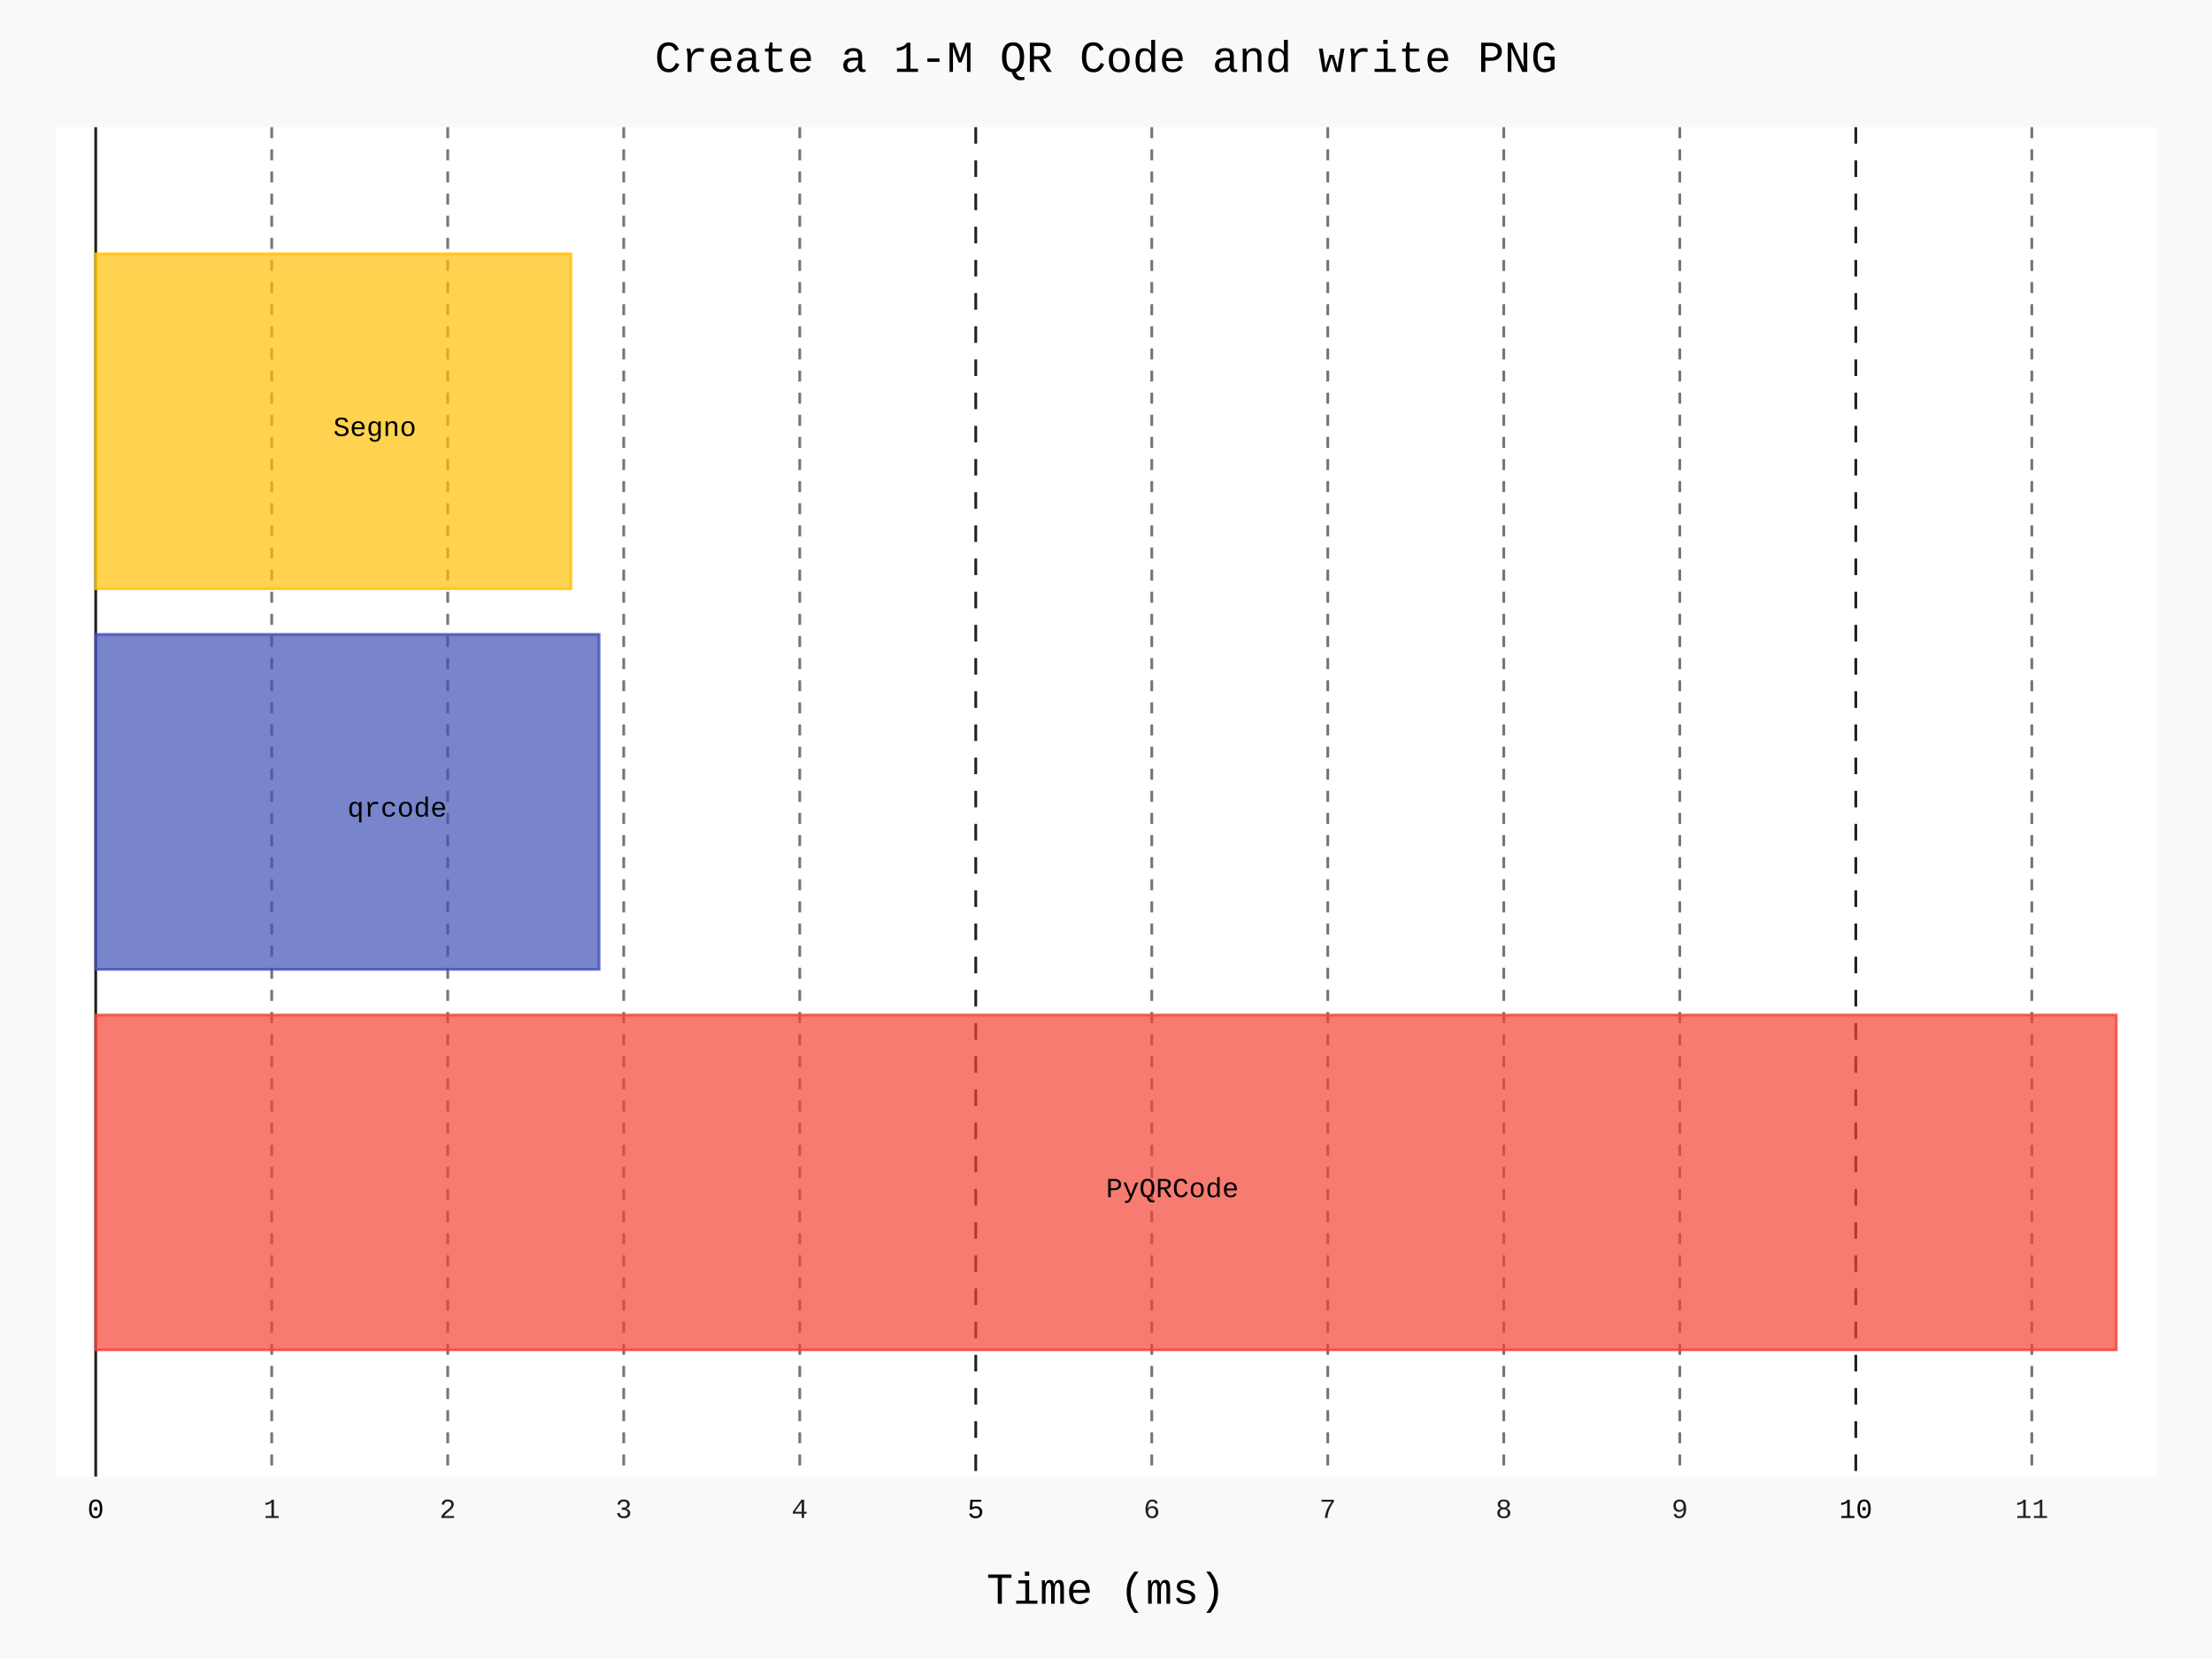
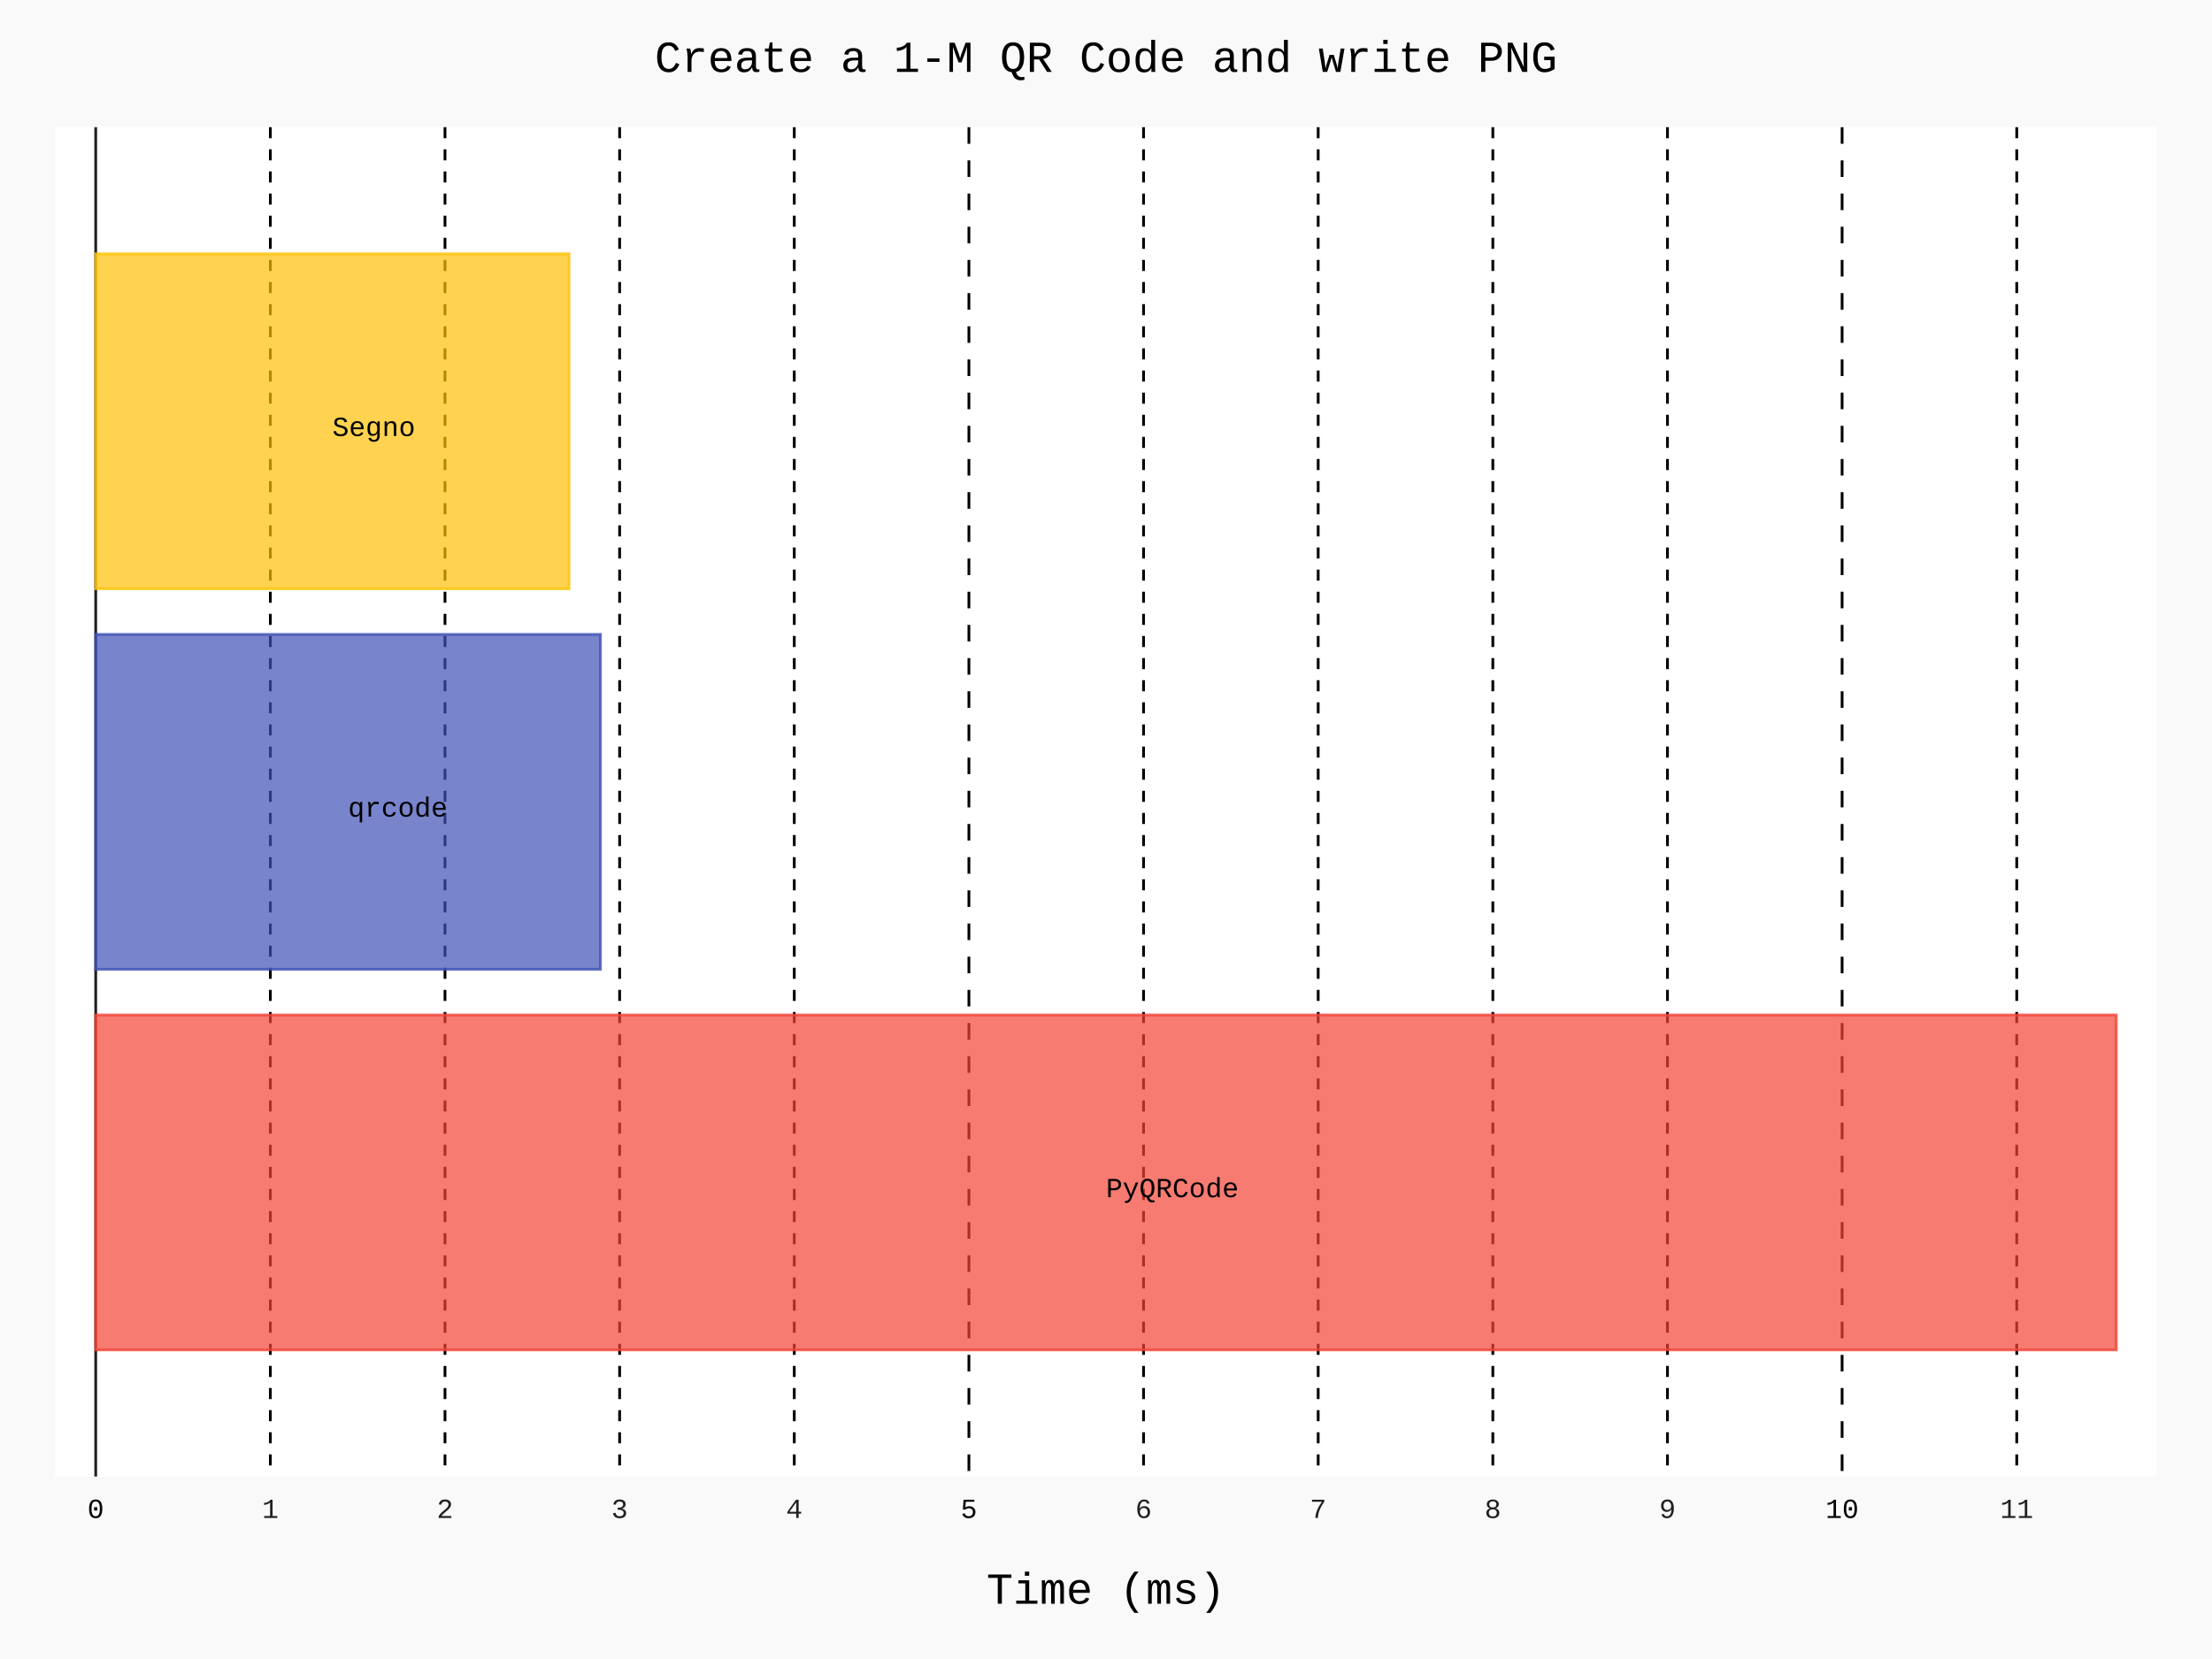
- <svg xmlns="http://www.w3.org/2000/svg" class="pygal-chart" id="chart-a3951c58-0778-4b68-ad1d-e27424be7d0f" viewBox="0 0 800 600">
+ <svg xmlns="http://www.w3.org/2000/svg" class="pygal-chart" id="chart-ed34fbbf-47c2-422d-a8b0-e9de578257f5" viewBox="0 0 800 600">
  <defs>
-     <style type="text/css">#chart-a3951c58-0778-4b68-ad1d-e27424be7d0f{-webkit-user-select:none;-webkit-font-smoothing:antialiased;font-family:Consolas,"Liberation Mono",Menlo,Courier,monospace}#chart-a3951c58-0778-4b68-ad1d-e27424be7d0f .title{font-family:Consolas,"Liberation Mono",Menlo,Courier,monospace;font-size:16px}#chart-a3951c58-0778-4b68-ad1d-e27424be7d0f .legends .legend text{font-family:Consolas,"Liberation Mono",Menlo,Courier,monospace;font-size:14px}#chart-a3951c58-0778-4b68-ad1d-e27424be7d0f .axis text{font-family:Consolas,"Liberation Mono",Menlo,Courier,monospace;font-size:10px}#chart-a3951c58-0778-4b68-ad1d-e27424be7d0f .axis text.major{font-family:Consolas,"Liberation Mono",Menlo,Courier,monospace;font-size:10px}#chart-a3951c58-0778-4b68-ad1d-e27424be7d0f .text-overlay text.value{font-family:Consolas,"Liberation Mono",Menlo,Courier,monospace;font-size:16px}#chart-a3951c58-0778-4b68-ad1d-e27424be7d0f .text-overlay text.label{font-family:Consolas,"Liberation Mono",Menlo,Courier,monospace;font-size:10px}#chart-a3951c58-0778-4b68-ad1d-e27424be7d0f .tooltip{font-family:Consolas,"Liberation Mono",Menlo,Courier,monospace;font-size:14px}#chart-a3951c58-0778-4b68-ad1d-e27424be7d0f text.no_data{font-family:Consolas,"Liberation Mono",Menlo,Courier,monospace;font-size:64px}
- #chart-a3951c58-0778-4b68-ad1d-e27424be7d0f{background-color:rgba(249,249,249,1)}#chart-a3951c58-0778-4b68-ad1d-e27424be7d0f path,#chart-a3951c58-0778-4b68-ad1d-e27424be7d0f line,#chart-a3951c58-0778-4b68-ad1d-e27424be7d0f rect,#chart-a3951c58-0778-4b68-ad1d-e27424be7d0f circle{-webkit-transition:150ms;-moz-transition:150ms;transition:150ms}#chart-a3951c58-0778-4b68-ad1d-e27424be7d0f .graph &gt; .background{fill:rgba(249,249,249,1)}#chart-a3951c58-0778-4b68-ad1d-e27424be7d0f .plot &gt; .background{fill:rgba(255,255,255,1)}#chart-a3951c58-0778-4b68-ad1d-e27424be7d0f .graph{fill:rgba(0,0,0,.87)}#chart-a3951c58-0778-4b68-ad1d-e27424be7d0f text.no_data{fill:rgba(0,0,0,1)}#chart-a3951c58-0778-4b68-ad1d-e27424be7d0f .title{fill:rgba(0,0,0,1)}#chart-a3951c58-0778-4b68-ad1d-e27424be7d0f .legends .legend text{fill:rgba(0,0,0,.87)}#chart-a3951c58-0778-4b68-ad1d-e27424be7d0f .legends .legend:hover text{fill:rgba(0,0,0,1)}#chart-a3951c58-0778-4b68-ad1d-e27424be7d0f .axis .line{stroke:rgba(0,0,0,1)}#chart-a3951c58-0778-4b68-ad1d-e27424be7d0f .axis .guide.line{stroke:rgba(0,0,0,.54)}#chart-a3951c58-0778-4b68-ad1d-e27424be7d0f .axis .major.line{stroke:rgba(0,0,0,.87)}#chart-a3951c58-0778-4b68-ad1d-e27424be7d0f .axis text.major{fill:rgba(0,0,0,1)}#chart-a3951c58-0778-4b68-ad1d-e27424be7d0f .axis.y .guides:hover .guide.line,#chart-a3951c58-0778-4b68-ad1d-e27424be7d0f .line-graph .axis.x .guides:hover .guide.line,#chart-a3951c58-0778-4b68-ad1d-e27424be7d0f .stackedline-graph .axis.x .guides:hover .guide.line,#chart-a3951c58-0778-4b68-ad1d-e27424be7d0f .xy-graph .axis.x .guides:hover .guide.line{stroke:rgba(0,0,0,1)}#chart-a3951c58-0778-4b68-ad1d-e27424be7d0f .axis .guides:hover text{fill:rgba(0,0,0,1)}#chart-a3951c58-0778-4b68-ad1d-e27424be7d0f .reactive{fill-opacity:.7;stroke-opacity:.8}#chart-a3951c58-0778-4b68-ad1d-e27424be7d0f .ci{stroke:rgba(0,0,0,.87)}#chart-a3951c58-0778-4b68-ad1d-e27424be7d0f .reactive.active,#chart-a3951c58-0778-4b68-ad1d-e27424be7d0f .active .reactive{fill-opacity:.8;stroke-opacity:.9;stroke-width:4}#chart-a3951c58-0778-4b68-ad1d-e27424be7d0f .ci .reactive.active{stroke-width:1.5}#chart-a3951c58-0778-4b68-ad1d-e27424be7d0f .series text{fill:rgba(0,0,0,1)}#chart-a3951c58-0778-4b68-ad1d-e27424be7d0f .tooltip rect{fill:rgba(255,255,255,1);stroke:rgba(0,0,0,1);-webkit-transition:opacity 150ms;-moz-transition:opacity 150ms;transition:opacity 150ms}#chart-a3951c58-0778-4b68-ad1d-e27424be7d0f .tooltip .label{fill:rgba(0,0,0,.87)}#chart-a3951c58-0778-4b68-ad1d-e27424be7d0f .tooltip .label{fill:rgba(0,0,0,.87)}#chart-a3951c58-0778-4b68-ad1d-e27424be7d0f .tooltip .legend{font-size:.8em;fill:rgba(0,0,0,.54)}#chart-a3951c58-0778-4b68-ad1d-e27424be7d0f .tooltip .x_label{font-size:.6em;fill:rgba(0,0,0,1)}#chart-a3951c58-0778-4b68-ad1d-e27424be7d0f .tooltip .xlink{font-size:.5em;text-decoration:underline}#chart-a3951c58-0778-4b68-ad1d-e27424be7d0f .tooltip .value{font-size:1.5em}#chart-a3951c58-0778-4b68-ad1d-e27424be7d0f .bound{font-size:.5em}#chart-a3951c58-0778-4b68-ad1d-e27424be7d0f .max-value{font-size:.75em;fill:rgba(0,0,0,.54)}#chart-a3951c58-0778-4b68-ad1d-e27424be7d0f .map-element{fill:rgba(255,255,255,1);stroke:rgba(0,0,0,.54) !important}#chart-a3951c58-0778-4b68-ad1d-e27424be7d0f .map-element .reactive{fill-opacity:inherit;stroke-opacity:inherit}#chart-a3951c58-0778-4b68-ad1d-e27424be7d0f .color-0,#chart-a3951c58-0778-4b68-ad1d-e27424be7d0f .color-0 a:visited{stroke:#F44336;fill:#F44336}#chart-a3951c58-0778-4b68-ad1d-e27424be7d0f .color-1,#chart-a3951c58-0778-4b68-ad1d-e27424be7d0f .color-1 a:visited{stroke:#3F51B5;fill:#3F51B5}#chart-a3951c58-0778-4b68-ad1d-e27424be7d0f .color-2,#chart-a3951c58-0778-4b68-ad1d-e27424be7d0f .color-2 a:visited{stroke:#009688;fill:#009688}#chart-a3951c58-0778-4b68-ad1d-e27424be7d0f .text-overlay .color-0 text{fill:black}#chart-a3951c58-0778-4b68-ad1d-e27424be7d0f .text-overlay .color-1 text{fill:black}#chart-a3951c58-0778-4b68-ad1d-e27424be7d0f .text-overlay .color-2 text{fill:black}
- #chart-a3951c58-0778-4b68-ad1d-e27424be7d0f text.no_data{text-anchor:middle}#chart-a3951c58-0778-4b68-ad1d-e27424be7d0f .guide.line{fill:none}#chart-a3951c58-0778-4b68-ad1d-e27424be7d0f .centered{text-anchor:middle}#chart-a3951c58-0778-4b68-ad1d-e27424be7d0f .title{text-anchor:middle}#chart-a3951c58-0778-4b68-ad1d-e27424be7d0f .legends .legend text{fill-opacity:1}#chart-a3951c58-0778-4b68-ad1d-e27424be7d0f .axis.x text{text-anchor:middle}#chart-a3951c58-0778-4b68-ad1d-e27424be7d0f .axis.x:not(.web) text[transform]{text-anchor:start}#chart-a3951c58-0778-4b68-ad1d-e27424be7d0f .axis.x:not(.web) text[transform].backwards{text-anchor:end}#chart-a3951c58-0778-4b68-ad1d-e27424be7d0f .axis.y text{text-anchor:end}#chart-a3951c58-0778-4b68-ad1d-e27424be7d0f .axis.y text[transform].backwards{text-anchor:start}#chart-a3951c58-0778-4b68-ad1d-e27424be7d0f .axis.y2 text{text-anchor:start}#chart-a3951c58-0778-4b68-ad1d-e27424be7d0f .axis.y2 text[transform].backwards{text-anchor:end}#chart-a3951c58-0778-4b68-ad1d-e27424be7d0f .axis .guide.line{stroke-dasharray:4,4}#chart-a3951c58-0778-4b68-ad1d-e27424be7d0f .axis .major.guide.line{stroke-dasharray:6,6}#chart-a3951c58-0778-4b68-ad1d-e27424be7d0f .horizontal .axis.y .guide.line,#chart-a3951c58-0778-4b68-ad1d-e27424be7d0f .horizontal .axis.y2 .guide.line,#chart-a3951c58-0778-4b68-ad1d-e27424be7d0f .vertical .axis.x .guide.line{opacity:0}#chart-a3951c58-0778-4b68-ad1d-e27424be7d0f .horizontal .axis.always_show .guide.line,#chart-a3951c58-0778-4b68-ad1d-e27424be7d0f .vertical .axis.always_show .guide.line{opacity:1 !important}#chart-a3951c58-0778-4b68-ad1d-e27424be7d0f .axis.y .guides:hover .guide.line,#chart-a3951c58-0778-4b68-ad1d-e27424be7d0f .axis.y2 .guides:hover .guide.line,#chart-a3951c58-0778-4b68-ad1d-e27424be7d0f .axis.x .guides:hover .guide.line{opacity:1}#chart-a3951c58-0778-4b68-ad1d-e27424be7d0f .axis .guides:hover text{opacity:1}#chart-a3951c58-0778-4b68-ad1d-e27424be7d0f .nofill{fill:none}#chart-a3951c58-0778-4b68-ad1d-e27424be7d0f .subtle-fill{fill-opacity:.2}#chart-a3951c58-0778-4b68-ad1d-e27424be7d0f .dot{stroke-width:1px;fill-opacity:1}#chart-a3951c58-0778-4b68-ad1d-e27424be7d0f .dot.active{stroke-width:5px}#chart-a3951c58-0778-4b68-ad1d-e27424be7d0f .dot.negative{fill:transparent}#chart-a3951c58-0778-4b68-ad1d-e27424be7d0f text,#chart-a3951c58-0778-4b68-ad1d-e27424be7d0f tspan{stroke:none !important}#chart-a3951c58-0778-4b68-ad1d-e27424be7d0f .series text.active{opacity:1}#chart-a3951c58-0778-4b68-ad1d-e27424be7d0f .tooltip rect{fill-opacity:.95;stroke-width:.5}#chart-a3951c58-0778-4b68-ad1d-e27424be7d0f .tooltip text{fill-opacity:1}#chart-a3951c58-0778-4b68-ad1d-e27424be7d0f .showable{visibility:hidden}#chart-a3951c58-0778-4b68-ad1d-e27424be7d0f .showable.shown{visibility:visible}#chart-a3951c58-0778-4b68-ad1d-e27424be7d0f .gauge-background{fill:rgba(229,229,229,1);stroke:none}#chart-a3951c58-0778-4b68-ad1d-e27424be7d0f .bg-lines{stroke:rgba(249,249,249,1);stroke-width:2px}</style>
+     <style type="text/css">#chart-ed34fbbf-47c2-422d-a8b0-e9de578257f5{-webkit-user-select:none;-webkit-font-smoothing:antialiased;font-family:Consolas,"Liberation Mono",Menlo,Courier,monospace}#chart-ed34fbbf-47c2-422d-a8b0-e9de578257f5 .title{font-family:Consolas,"Liberation Mono",Menlo,Courier,monospace;font-size:16px}#chart-ed34fbbf-47c2-422d-a8b0-e9de578257f5 .legends .legend text{font-family:Consolas,"Liberation Mono",Menlo,Courier,monospace;font-size:14px}#chart-ed34fbbf-47c2-422d-a8b0-e9de578257f5 .axis text{font-family:Consolas,"Liberation Mono",Menlo,Courier,monospace;font-size:10px}#chart-ed34fbbf-47c2-422d-a8b0-e9de578257f5 .axis text.major{font-family:Consolas,"Liberation Mono",Menlo,Courier,monospace;font-size:10px}#chart-ed34fbbf-47c2-422d-a8b0-e9de578257f5 .text-overlay text.value{font-family:Consolas,"Liberation Mono",Menlo,Courier,monospace;font-size:16px}#chart-ed34fbbf-47c2-422d-a8b0-e9de578257f5 .text-overlay text.label{font-family:Consolas,"Liberation Mono",Menlo,Courier,monospace;font-size:10px}#chart-ed34fbbf-47c2-422d-a8b0-e9de578257f5 .tooltip{font-family:Consolas,"Liberation Mono",Menlo,Courier,monospace;font-size:14px}#chart-ed34fbbf-47c2-422d-a8b0-e9de578257f5 text.no_data{font-family:Consolas,"Liberation Mono",Menlo,Courier,monospace;font-size:64px}
+ #chart-ed34fbbf-47c2-422d-a8b0-e9de578257f5{background-color:rgba(249,249,249,1)}#chart-ed34fbbf-47c2-422d-a8b0-e9de578257f5 path,#chart-ed34fbbf-47c2-422d-a8b0-e9de578257f5 line,#chart-ed34fbbf-47c2-422d-a8b0-e9de578257f5 rect,#chart-ed34fbbf-47c2-422d-a8b0-e9de578257f5 circle{-webkit-transition:150ms;-moz-transition:150ms;transition:150ms}#chart-ed34fbbf-47c2-422d-a8b0-e9de578257f5 .graph &gt; .background{fill:rgba(249,249,249,1)}#chart-ed34fbbf-47c2-422d-a8b0-e9de578257f5 .plot &gt; .background{fill:rgba(255,255,255,1)}#chart-ed34fbbf-47c2-422d-a8b0-e9de578257f5 .graph{fill:rgba(0,0,0,.87)}#chart-ed34fbbf-47c2-422d-a8b0-e9de578257f5 text.no_data{fill:rgba(0,0,0,1)}#chart-ed34fbbf-47c2-422d-a8b0-e9de578257f5 .title{fill:rgba(0,0,0,1)}#chart-ed34fbbf-47c2-422d-a8b0-e9de578257f5 .legends .legend text{fill:rgba(0,0,0,.87)}#chart-ed34fbbf-47c2-422d-a8b0-e9de578257f5 .legends .legend:hover text{fill:rgba(0,0,0,1)}#chart-ed34fbbf-47c2-422d-a8b0-e9de578257f5 .axis .line{stroke:rgba(0,0,0,1)}#chart-ed34fbbf-47c2-422d-a8b0-e9de578257f5 .axis .guide.line{stroke:rgba(0,0,0,.54)}#chart-ed34fbbf-47c2-422d-a8b0-e9de578257f5 .axis .major.line{stroke:rgba(0,0,0,.87)}#chart-ed34fbbf-47c2-422d-a8b0-e9de578257f5 .axis text.major{fill:rgba(0,0,0,1)}#chart-ed34fbbf-47c2-422d-a8b0-e9de578257f5 .axis.y .guides:hover .guide.line,#chart-ed34fbbf-47c2-422d-a8b0-e9de578257f5 .line-graph .axis.x .guides:hover .guide.line,#chart-ed34fbbf-47c2-422d-a8b0-e9de578257f5 .stackedline-graph .axis.x .guides:hover .guide.line,#chart-ed34fbbf-47c2-422d-a8b0-e9de578257f5 .xy-graph .axis.x .guides:hover .guide.line{stroke:rgba(0,0,0,1)}#chart-ed34fbbf-47c2-422d-a8b0-e9de578257f5 .axis .guides:hover text{fill:rgba(0,0,0,1)}#chart-ed34fbbf-47c2-422d-a8b0-e9de578257f5 .reactive{fill-opacity:.7;stroke-opacity:.8;stroke-width:1}#chart-ed34fbbf-47c2-422d-a8b0-e9de578257f5 .ci{stroke:rgba(0,0,0,.87)}#chart-ed34fbbf-47c2-422d-a8b0-e9de578257f5 .reactive.active,#chart-ed34fbbf-47c2-422d-a8b0-e9de578257f5 .active .reactive{fill-opacity:.8;stroke-opacity:.9;stroke-width:4}#chart-ed34fbbf-47c2-422d-a8b0-e9de578257f5 .ci .reactive.active{stroke-width:1.5}#chart-ed34fbbf-47c2-422d-a8b0-e9de578257f5 .series text{fill:rgba(0,0,0,1)}#chart-ed34fbbf-47c2-422d-a8b0-e9de578257f5 .tooltip rect{fill:rgba(255,255,255,1);stroke:rgba(0,0,0,1);-webkit-transition:opacity 150ms;-moz-transition:opacity 150ms;transition:opacity 150ms}#chart-ed34fbbf-47c2-422d-a8b0-e9de578257f5 .tooltip .label{fill:rgba(0,0,0,.87)}#chart-ed34fbbf-47c2-422d-a8b0-e9de578257f5 .tooltip .label{fill:rgba(0,0,0,.87)}#chart-ed34fbbf-47c2-422d-a8b0-e9de578257f5 .tooltip .legend{font-size:.8em;fill:rgba(0,0,0,.54)}#chart-ed34fbbf-47c2-422d-a8b0-e9de578257f5 .tooltip .x_label{font-size:.6em;fill:rgba(0,0,0,1)}#chart-ed34fbbf-47c2-422d-a8b0-e9de578257f5 .tooltip .xlink{font-size:.5em;text-decoration:underline}#chart-ed34fbbf-47c2-422d-a8b0-e9de578257f5 .tooltip .value{font-size:1.5em}#chart-ed34fbbf-47c2-422d-a8b0-e9de578257f5 .bound{font-size:.5em}#chart-ed34fbbf-47c2-422d-a8b0-e9de578257f5 .max-value{font-size:.75em;fill:rgba(0,0,0,.54)}#chart-ed34fbbf-47c2-422d-a8b0-e9de578257f5 .map-element{fill:rgba(255,255,255,1);stroke:rgba(0,0,0,.54) !important}#chart-ed34fbbf-47c2-422d-a8b0-e9de578257f5 .map-element .reactive{fill-opacity:inherit;stroke-opacity:inherit}#chart-ed34fbbf-47c2-422d-a8b0-e9de578257f5 .color-0,#chart-ed34fbbf-47c2-422d-a8b0-e9de578257f5 .color-0 a:visited{stroke:#F44336;fill:#F44336}#chart-ed34fbbf-47c2-422d-a8b0-e9de578257f5 .color-1,#chart-ed34fbbf-47c2-422d-a8b0-e9de578257f5 .color-1 a:visited{stroke:#3F51B5;fill:#3F51B5}#chart-ed34fbbf-47c2-422d-a8b0-e9de578257f5 .color-2,#chart-ed34fbbf-47c2-422d-a8b0-e9de578257f5 .color-2 a:visited{stroke:#009688;fill:#009688}#chart-ed34fbbf-47c2-422d-a8b0-e9de578257f5 .text-overlay .color-0 text{fill:black}#chart-ed34fbbf-47c2-422d-a8b0-e9de578257f5 .text-overlay .color-1 text{fill:black}#chart-ed34fbbf-47c2-422d-a8b0-e9de578257f5 .text-overlay .color-2 text{fill:black}
+ #chart-ed34fbbf-47c2-422d-a8b0-e9de578257f5 text.no_data{text-anchor:middle}#chart-ed34fbbf-47c2-422d-a8b0-e9de578257f5 .guide.line{fill:none}#chart-ed34fbbf-47c2-422d-a8b0-e9de578257f5 .centered{text-anchor:middle}#chart-ed34fbbf-47c2-422d-a8b0-e9de578257f5 .title{text-anchor:middle}#chart-ed34fbbf-47c2-422d-a8b0-e9de578257f5 .legends .legend text{fill-opacity:1}#chart-ed34fbbf-47c2-422d-a8b0-e9de578257f5 .axis.x text{text-anchor:middle}#chart-ed34fbbf-47c2-422d-a8b0-e9de578257f5 .axis.x:not(.web) text[transform]{text-anchor:start}#chart-ed34fbbf-47c2-422d-a8b0-e9de578257f5 .axis.x:not(.web) text[transform].backwards{text-anchor:end}#chart-ed34fbbf-47c2-422d-a8b0-e9de578257f5 .axis.y text{text-anchor:end}#chart-ed34fbbf-47c2-422d-a8b0-e9de578257f5 .axis.y text[transform].backwards{text-anchor:start}#chart-ed34fbbf-47c2-422d-a8b0-e9de578257f5 .axis.y2 text{text-anchor:start}#chart-ed34fbbf-47c2-422d-a8b0-e9de578257f5 .axis.y2 text[transform].backwards{text-anchor:end}#chart-ed34fbbf-47c2-422d-a8b0-e9de578257f5 .axis .guide.line{stroke-dasharray:4,4;stroke:black}#chart-ed34fbbf-47c2-422d-a8b0-e9de578257f5 .axis .major.guide.line{stroke-dasharray:6,6;stroke:black}#chart-ed34fbbf-47c2-422d-a8b0-e9de578257f5 .horizontal .axis.y .guide.line,#chart-ed34fbbf-47c2-422d-a8b0-e9de578257f5 .horizontal .axis.y2 .guide.line,#chart-ed34fbbf-47c2-422d-a8b0-e9de578257f5 .vertical .axis.x .guide.line{opacity:0}#chart-ed34fbbf-47c2-422d-a8b0-e9de578257f5 .horizontal .axis.always_show .guide.line,#chart-ed34fbbf-47c2-422d-a8b0-e9de578257f5 .vertical .axis.always_show .guide.line{opacity:1 !important}#chart-ed34fbbf-47c2-422d-a8b0-e9de578257f5 .axis.y .guides:hover .guide.line,#chart-ed34fbbf-47c2-422d-a8b0-e9de578257f5 .axis.y2 .guides:hover .guide.line,#chart-ed34fbbf-47c2-422d-a8b0-e9de578257f5 .axis.x .guides:hover .guide.line{opacity:1}#chart-ed34fbbf-47c2-422d-a8b0-e9de578257f5 .axis .guides:hover text{opacity:1}#chart-ed34fbbf-47c2-422d-a8b0-e9de578257f5 .nofill{fill:none}#chart-ed34fbbf-47c2-422d-a8b0-e9de578257f5 .subtle-fill{fill-opacity:.2}#chart-ed34fbbf-47c2-422d-a8b0-e9de578257f5 .dot{stroke-width:1px;fill-opacity:1;stroke-opacity:1}#chart-ed34fbbf-47c2-422d-a8b0-e9de578257f5 .dot.active{stroke-width:5px}#chart-ed34fbbf-47c2-422d-a8b0-e9de578257f5 .dot.negative{fill:transparent}#chart-ed34fbbf-47c2-422d-a8b0-e9de578257f5 text,#chart-ed34fbbf-47c2-422d-a8b0-e9de578257f5 tspan{stroke:none !important}#chart-ed34fbbf-47c2-422d-a8b0-e9de578257f5 .series text.active{opacity:1}#chart-ed34fbbf-47c2-422d-a8b0-e9de578257f5 .tooltip rect{fill-opacity:.95;stroke-width:.5}#chart-ed34fbbf-47c2-422d-a8b0-e9de578257f5 .tooltip text{fill-opacity:1}#chart-ed34fbbf-47c2-422d-a8b0-e9de578257f5 .showable{visibility:hidden}#chart-ed34fbbf-47c2-422d-a8b0-e9de578257f5 .showable.shown{visibility:visible}#chart-ed34fbbf-47c2-422d-a8b0-e9de578257f5 .gauge-background{fill:rgba(229,229,229,1);stroke:none}#chart-ed34fbbf-47c2-422d-a8b0-e9de578257f5 .bg-lines{stroke:rgba(249,249,249,1);stroke-width:2px}</style>
  </defs>
  <g class="graph horizontalbar-graph horizontal">
    <rect class="background" height="600" width="800" x="0" y="0" />
    <g class="plot" transform="translate(20, 46)">
      <rect class="background" height="488" width="760" x="0" y="0" />
      <g class="axis x always_show">
        <g class="guides">
          <path class="axis major line" d="M14.615 0 v488" />
          <text class="major" x="14.615" y="503.0">0</text>
        </g>
        <g class="guides">
-           <path class="guide line" d="M78.271 0 v488" />
-           <text class="" x="78.271" y="503.0">1</text>
+           <path class="guide line" d="M77.776 0 v488" />
+           <text class="" x="77.776" y="503.0">1</text>
        </g>
        <g class="guides">
-           <path class="guide line" d="M141.927 0 v488" />
-           <text class="" x="141.927" y="503.0">2</text>
+           <path class="guide line" d="M140.937 0 v488" />
+           <text class="" x="140.937" y="503.0">2</text>
        </g>
        <g class="guides">
-           <path class="guide line" d="M205.583 0 v488" />
-           <text class="" x="205.583" y="503.0">3</text>
+           <path class="guide line" d="M204.097 0 v488" />
+           <text class="" x="204.097" y="503.0">3</text>
        </g>
        <g class="guides">
-           <path class="guide line" d="M269.239 0 v488" />
-           <text class="" x="269.239" y="503.0">4</text>
+           <path class="guide line" d="M267.258 0 v488" />
+           <text class="" x="267.258" y="503.0">4</text>
        </g>
        <g class="guides">
-           <path class="major guide line" d="M332.895 0 v488" />
-           <text class="major" x="332.895" y="503.0">5</text>
+           <path class="major guide line" d="M330.419 0 v488" />
+           <text class="major" x="330.419" y="503.0">5</text>
        </g>
        <g class="guides">
-           <path class="guide line" d="M396.551 0 v488" />
-           <text class="" x="396.551" y="503.0">6</text>
+           <path class="guide line" d="M393.58 0 v488" />
+           <text class="" x="393.58" y="503.0">6</text>
        </g>
        <g class="guides">
-           <path class="guide line" d="M460.206 0 v488" />
-           <text class="" x="460.206" y="503.0">7</text>
+           <path class="guide line" d="M456.74 0 v488" />
+           <text class="" x="456.74" y="503.0">7</text>
        </g>
        <g class="guides">
-           <path class="guide line" d="M523.862 0 v488" />
-           <text class="" x="523.862" y="503.0">8</text>
+           <path class="guide line" d="M519.901 0 v488" />
+           <text class="" x="519.901" y="503.0">8</text>
        </g>
        <g class="guides">
-           <path class="guide line" d="M587.518 0 v488" />
-           <text class="" x="587.518" y="503.0">9</text>
+           <path class="guide line" d="M583.062 0 v488" />
+           <text class="" x="583.062" y="503.0">9</text>
        </g>
        <g class="guides">
-           <path class="major guide line" d="M651.174 0 v488" />
-           <text class="major" x="651.174" y="503.0">10</text>
+           <path class="major guide line" d="M646.222 0 v488" />
+           <text class="major" x="646.222" y="503.0">10</text>
        </g>
        <g class="guides">
-           <path class="guide line" d="M714.83 0 v488" />
-           <text class="" x="714.83" y="503.0">11</text>
+           <path class="guide line" d="M709.383 0 v488" />
+           <text class="" x="709.383" y="503.0">11</text>
        </g>
      </g>
      <g class="series serie-2 color-2">
        <g class="bars">
          <g class="bar" style="fill: #F44336; stroke: #F44336">
            <rect class="rect reactive tooltip-trigger" height="121.124" rx="0" ry="0" width="730.769" x="14.615" y="321.079" />
          </g>
        </g>
      </g>
      <g class="series serie-1 color-1">
        <g class="bars">
          <g class="bar" style="fill: #3F51B5; stroke: #3F51B5">
-             <rect class="rect reactive tooltip-trigger" height="121.124" rx="0" ry="0" width="182.056" x="14.615" y="183.438" />
+             <rect class="rect reactive tooltip-trigger" height="121.124" rx="0" ry="0" width="182.534" x="14.615" y="183.438" />
          </g>
        </g>
      </g>
      <g class="series serie-0 color-0">
        <g class="bars">
          <g class="bar" style="fill: #FFC107; stroke: #FFC107">
-             <rect class="rect reactive tooltip-trigger" height="121.124" rx="0" ry="0" width="171.871" x="14.615" y="45.797" />
+             <rect class="rect reactive tooltip-trigger" height="121.124" rx="0" ry="0" width="171.165" x="14.615" y="45.797" />
          </g>
        </g>
      </g>
    </g>
    <g class="titles">
      <text class="title plot_title" x="400.0" y="26">Create a 1-M QR Code and write PNG</text>
      <text class="title" x="400.0" y="580">Time (ms)</text>
    </g>
    <g class="plot overlay" transform="translate(20, 46)">
      <g class="series serie-2 color-2" />
      <g class="series serie-1 color-1" />
      <g class="series serie-0 color-0" />
    </g>
    <g class="plot text-overlay" transform="translate(20, 46)">
      <g class="series serie-2 color-2">
-         <text class="label" x="380" y="386.974">PyQRCode</text>
+         <text class="label" x="380.0" y="386.974">PyQRCode</text>
      </g>
      <g class="series serie-1 color-1">
-         <text class="label" x="105.643" y="249.333">qrcode</text>
+         <text class="label" x="105.883" y="249.333">qrcode</text>
      </g>
      <g class="series serie-0 color-0">
-         <text class="label" x="100.551" y="111.692">Segno</text>
+         <text class="label" x="100.198" y="111.692">Segno</text>
      </g>
    </g>
    <g class="plot tooltip-overlay" transform="translate(20, 46)">
      <g class="tooltip" style="opacity: 0" transform="translate(0 0)">
        <rect class="tooltip-box" height="0" rx="0" ry="0" width="0" />
        <g class="text" />
      </g>
    </g>
  </g>
</svg>
